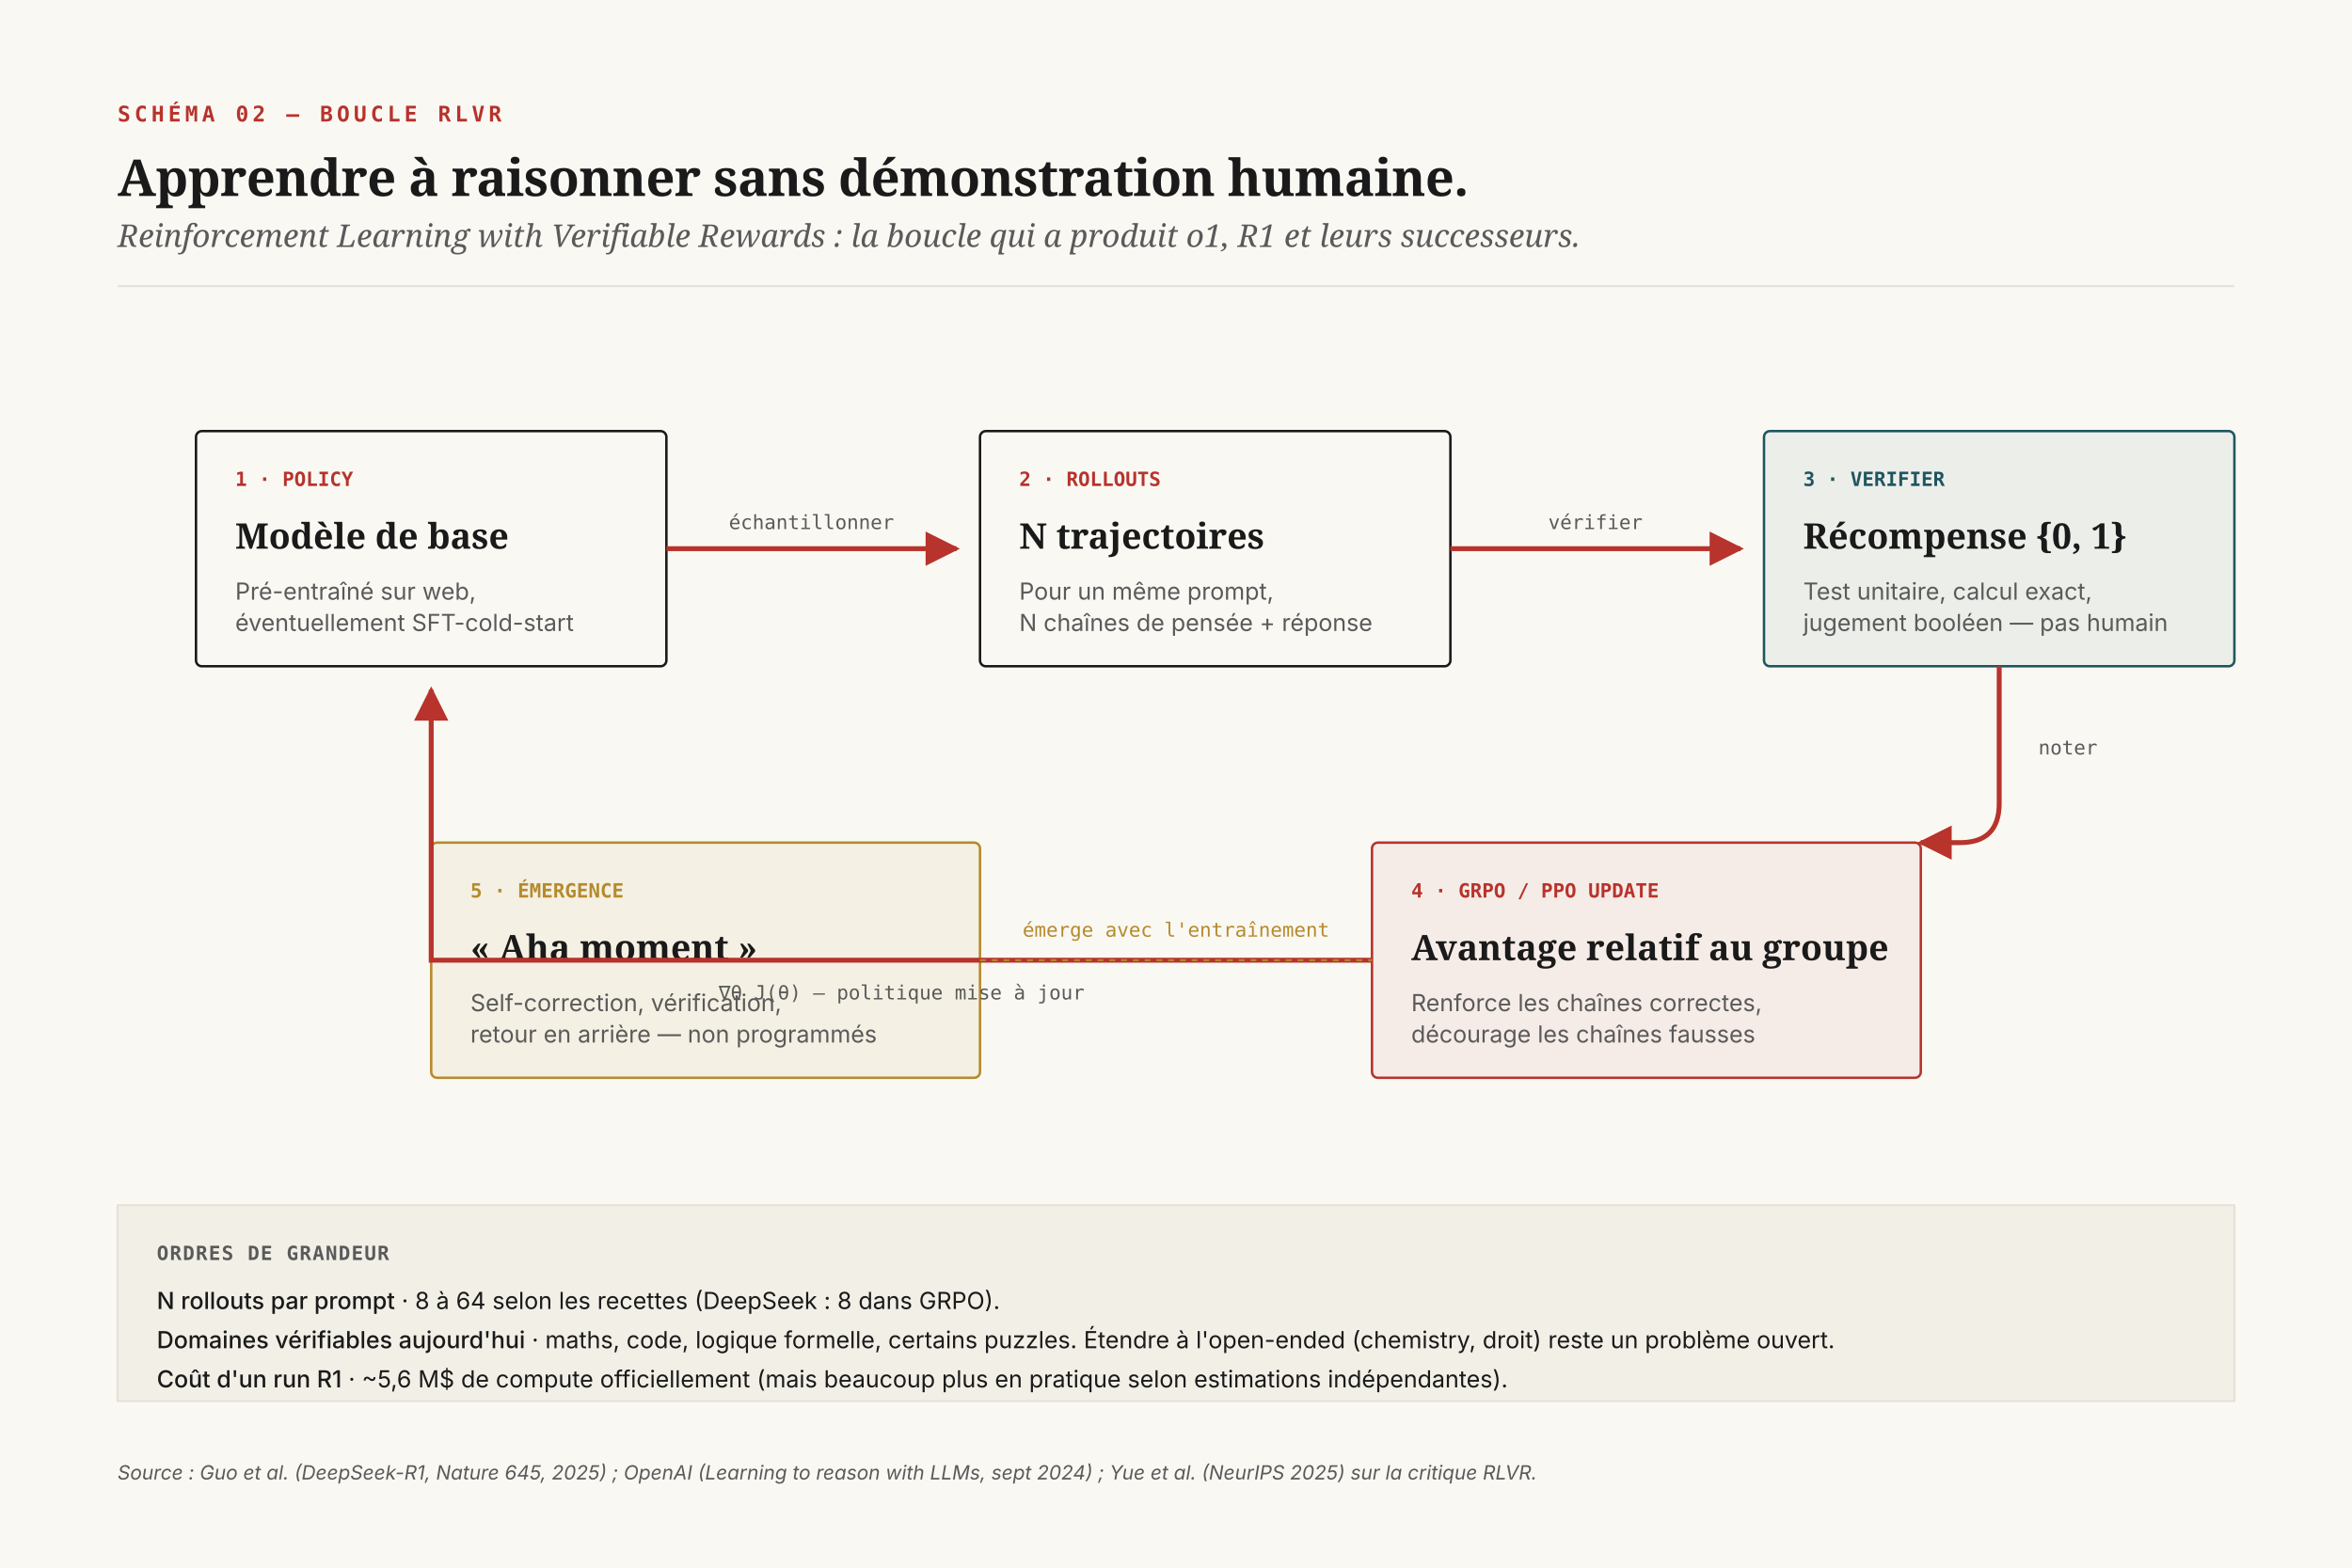
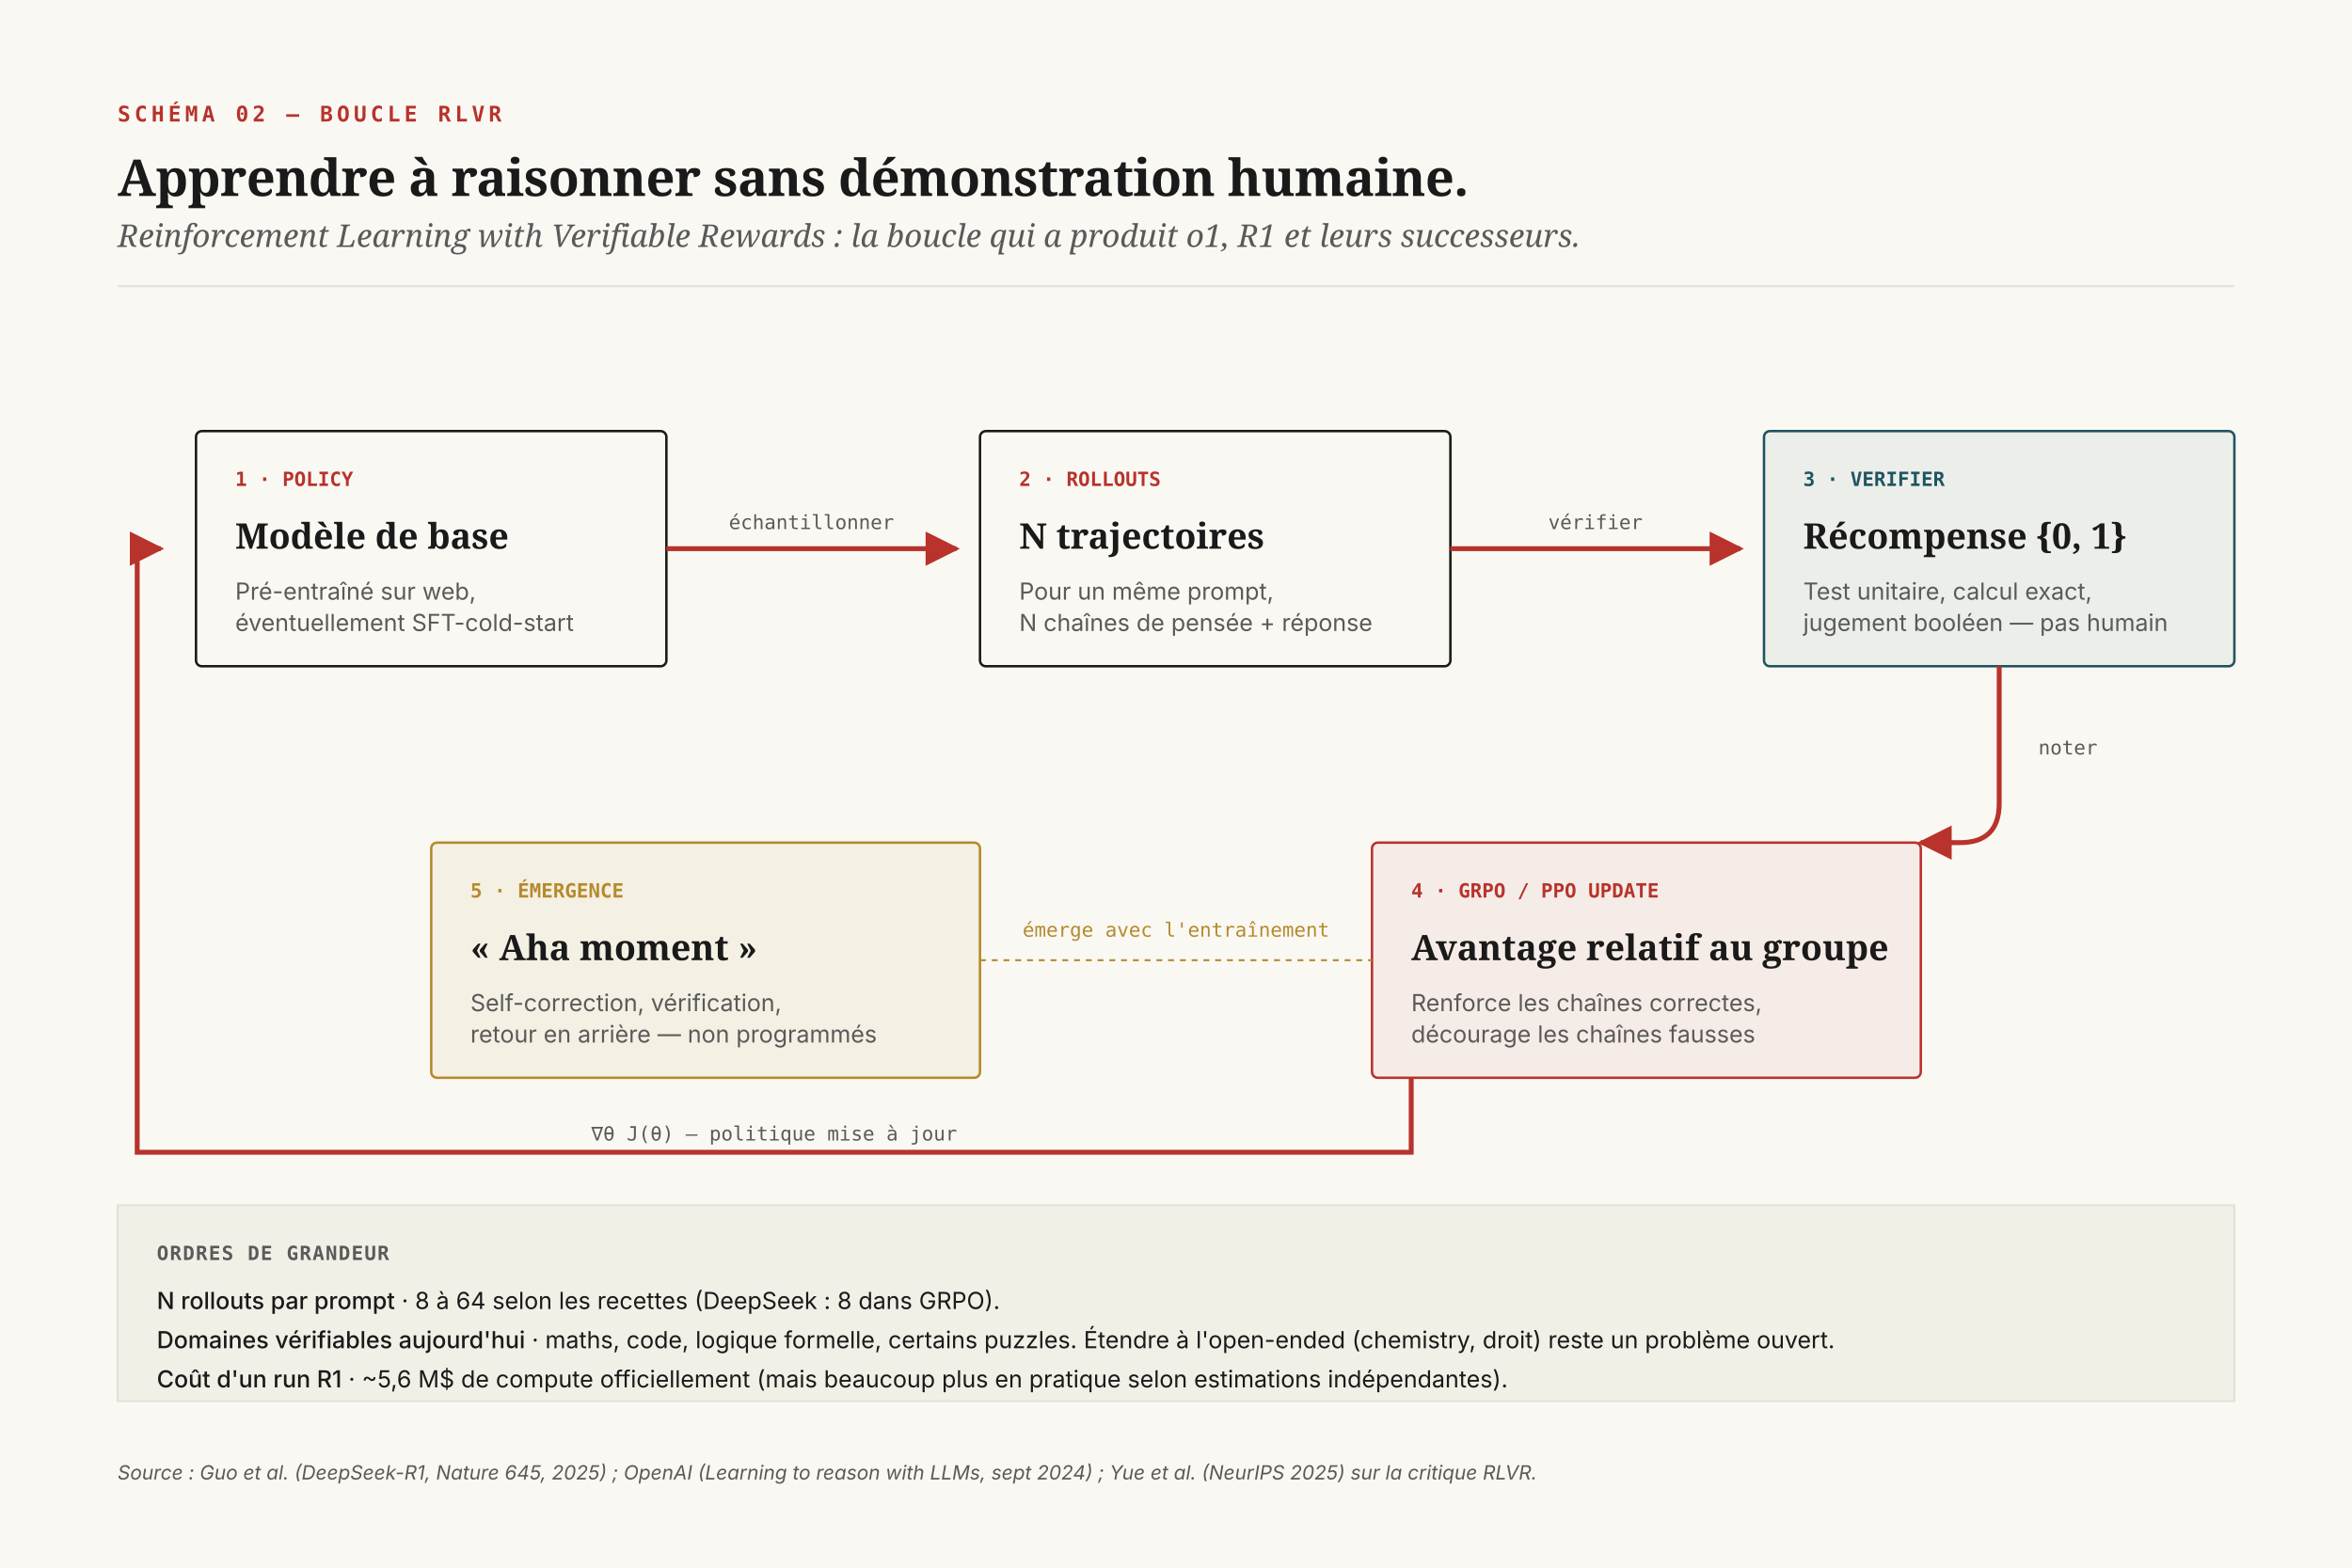
<svg xmlns="http://www.w3.org/2000/svg" viewBox="0 0 1200 800" role="img" aria-labelledby="t02">
  <defs>
    <style>
    .display { font-family: 'Spectral', 'Playfair Display', Georgia, serif; }
    .body    { font-family: 'Inter', 'Helvetica Neue', system-ui, sans-serif; }
    .mono    { font-family: 'JetBrains Mono', 'IBM Plex Mono', monospace; }
    .interactive { cursor: pointer; }
  </style>
    <marker id="arrow02" viewBox="0 0 10 10" refX="9" refY="5" markerWidth="7" markerHeight="7" orient="auto-start-reverse">
      <path d="M0,0 L10,5 L0,10 z" fill="#B7332C" />
    </marker>
    <marker id="arrow02b" viewBox="0 0 10 10" refX="9" refY="5" markerWidth="6" markerHeight="6" orient="auto-start-reverse">
      <path d="M0,0 L10,5 L0,10 z" fill="#5A5A5A" />
    </marker>
  </defs>
  <rect width="1200" height="800" fill="#FAF8F3" />
  <text x="60" y="62" class="mono" font-size="11" font-weight="600" letter-spacing="0.18em" fill="#B7332C">SCHÉMA 02 — BOUCLE RLVR</text>
  <text x="60" y="100" class="display" font-size="26" font-weight="600" fill="#1A1A1A" letter-spacing="-0.01em">Apprendre à raisonner sans démonstration humaine.</text>
  <text x="60" y="126" class="display" font-size="16" font-style="italic" fill="#5A5A5A">Reinforcement Learning with Verifiable Rewards : la boucle qui a produit o1, R1 et leurs successeurs.</text>
  <line x1="60" y1="146" x2="1140" y2="146" stroke="#E5E1D8" stroke-width="1" />
  <g class="interactive" data-card="policy" tabindex="0" role="button" aria-label="Policy : modèle pré-entraîné">
    <rect x="100" y="220" width="240" height="120" rx="3" fill="#FAF8F3" stroke="#1A1A1A" stroke-width="1.25" />
    <text x="120" y="248" class="mono" font-size="10" font-weight="600" fill="#B7332C">1 · POLICY</text>
    <text x="120" y="280" class="display" font-size="18" font-weight="600" fill="#1A1A1A">Modèle de base</text>
    <text x="120" y="306" class="body" font-size="12" fill="#5A5A5A">Pré-entraîné sur web,</text>
    <text x="120" y="322" class="body" font-size="12" fill="#5A5A5A">éventuellement SFT-cold-start</text>
  </g>
  <g class="interactive" data-card="rollouts" tabindex="0" role="button" aria-label="Rollouts : génération de plusieurs trajectoires">
    <rect x="500" y="220" width="240" height="120" rx="3" fill="#FAF8F3" stroke="#1A1A1A" stroke-width="1.25" />
    <text x="520" y="248" class="mono" font-size="10" font-weight="600" fill="#B7332C">2 · ROLLOUTS</text>
    <text x="520" y="280" class="display" font-size="18" font-weight="600" fill="#1A1A1A">N trajectoires</text>
    <text x="520" y="306" class="body" font-size="12" fill="#5A5A5A">Pour un même prompt,</text>
    <text x="520" y="322" class="body" font-size="12" fill="#5A5A5A">N chaînes de pensée + réponse</text>
  </g>
  <g class="interactive" data-card="verifier" tabindex="0" role="button" aria-label="Verifier : récompense déterministe">
    <rect x="900" y="220" width="240" height="120" rx="3" fill="#1F5560" fill-opacity="0.06" stroke="#1F5560" stroke-width="1.25" />
    <text x="920" y="248" class="mono" font-size="10" font-weight="600" fill="#1F5560">3 · VERIFIER</text>
    <text x="920" y="280" class="display" font-size="18" font-weight="600" fill="#1A1A1A">Récompense {0, 1}</text>
    <text x="920" y="306" class="body" font-size="12" fill="#5A5A5A">Test unitaire, calcul exact,</text>
    <text x="920" y="322" class="body" font-size="12" fill="#5A5A5A">jugement booléen — pas humain</text>
  </g>
  <g class="interactive" data-card="grpo" tabindex="0" role="button" aria-label="GRPO update : mise à jour des poids">
    <rect x="700" y="430" width="280" height="120" rx="3" fill="#B7332C" fill-opacity="0.06" stroke="#B7332C" stroke-width="1.25" />
    <text x="720" y="458" class="mono" font-size="10" font-weight="600" fill="#B7332C">4 · GRPO / PPO UPDATE</text>
    <text x="720" y="490" class="display" font-size="18" font-weight="600" fill="#1A1A1A">Avantage relatif au groupe</text>
    <text x="720" y="516" class="body" font-size="12" fill="#5A5A5A">Renforce les chaînes correctes,</text>
    <text x="720" y="532" class="body" font-size="12" fill="#5A5A5A">décourage les chaînes fausses</text>
  </g>
  <g class="interactive" data-card="aha" tabindex="0" role="button" aria-label="Aha moment : émergence de comportements">
    <rect x="220" y="430" width="280" height="120" rx="3" fill="#B58A2C" fill-opacity="0.08" stroke="#B58A2C" stroke-width="1.25" />
    <text x="240" y="458" class="mono" font-size="10" font-weight="600" fill="#B58A2C">5 · ÉMERGENCE</text>
    <text x="240" y="490" class="display" font-size="18" font-weight="600" fill="#1A1A1A">« Aha moment »</text>
    <text x="240" y="516" class="body" font-size="12" fill="#5A5A5A">Self-correction, vérification,</text>
    <text x="240" y="532" class="body" font-size="12" fill="#5A5A5A">retour en arrière — non programmés</text>
  </g>
  <line x1="340" y1="280" x2="488" y2="280" stroke="#B7332C" stroke-width="2.5" marker-end="url(#arrow02)" />
  <text x="414" y="270" class="mono" font-size="10" fill="#5A5A5A" text-anchor="middle">échantillonner</text>
  <line x1="740" y1="280" x2="888" y2="280" stroke="#B7332C" stroke-width="2.5" marker-end="url(#arrow02)" />
  <text x="814" y="270" class="mono" font-size="10" fill="#5A5A5A" text-anchor="middle">vérifier</text>
  <path d="M 1020 340 L 1020 410 Q 1020 430 1000 430 L 980 430" stroke="#B7332C" stroke-width="2.5" fill="none" marker-end="url(#arrow02)" />
  <text x="1040" y="385" class="mono" font-size="10" fill="#5A5A5A">noter</text>
-   <path d="M 700 490 L 220 490 L 220 360 L 220 352" stroke="#B7332C" stroke-width="2.5" fill="none" marker-end="url(#arrow02)" />
-   <text x="460" y="510" class="mono" font-size="10" fill="#5A5A5A" text-anchor="middle">∇θ J(θ) — politique mise à jour</text>
+   <path d="M 720 550 L 720 588 L 70 588 L 70 280 L 82 280" stroke="#B7332C" stroke-width="2.5" fill="none" marker-end="url(#arrow02)" />
+   <text x="395" y="582" class="mono" font-size="10" fill="#5A5A5A" text-anchor="middle">∇θ J(θ) — politique mise à jour</text>
  <line x1="500" y1="490" x2="700" y2="490" stroke="#B58A2C" stroke-width="1" stroke-dasharray="3 3" />
  <text x="600" y="478" class="mono" font-size="10" fill="#B58A2C" text-anchor="middle">émerge avec l'entraînement</text>
  <g>
    <rect x="60" y="615" width="1080" height="100" fill="#F2EFE7" stroke="#E5E1D8" />
    <text x="80" y="643" class="mono" font-size="10" font-weight="600" fill="#5A5A5A" letter-spacing="0.06em">ORDRES DE GRANDEUR</text>
    <text x="80" y="668" class="body" font-size="12" fill="#1A1A1A">
      <tspan font-weight="500">N rollouts par prompt</tspan> · 8 à 64 selon les recettes (DeepSeek : 8 dans GRPO).</text>
    <text x="80" y="688" class="body" font-size="12" fill="#1A1A1A">
      <tspan font-weight="500">Domaines vérifiables aujourd'hui</tspan> · maths, code, logique formelle, certains puzzles. Étendre à l'open-ended (chemistry, droit) reste un problème ouvert.</text>
    <text x="80" y="708" class="body" font-size="12" fill="#1A1A1A">
      <tspan font-weight="500">Coût d'un run R1</tspan> · ~5,6 M$ de compute officiellement (mais beaucoup plus en pratique selon estimations indépendantes).</text>
  </g>
  <text x="60" y="755" class="body" font-size="10" font-style="italic" fill="#5A5A5A">Source : Guo et al. (DeepSeek-R1, Nature 645, 2025) ; OpenAI (Learning to reason with LLMs, sept 2024) ; Yue et al. (NeurIPS 2025) sur la critique RLVR.</text>
</svg>
